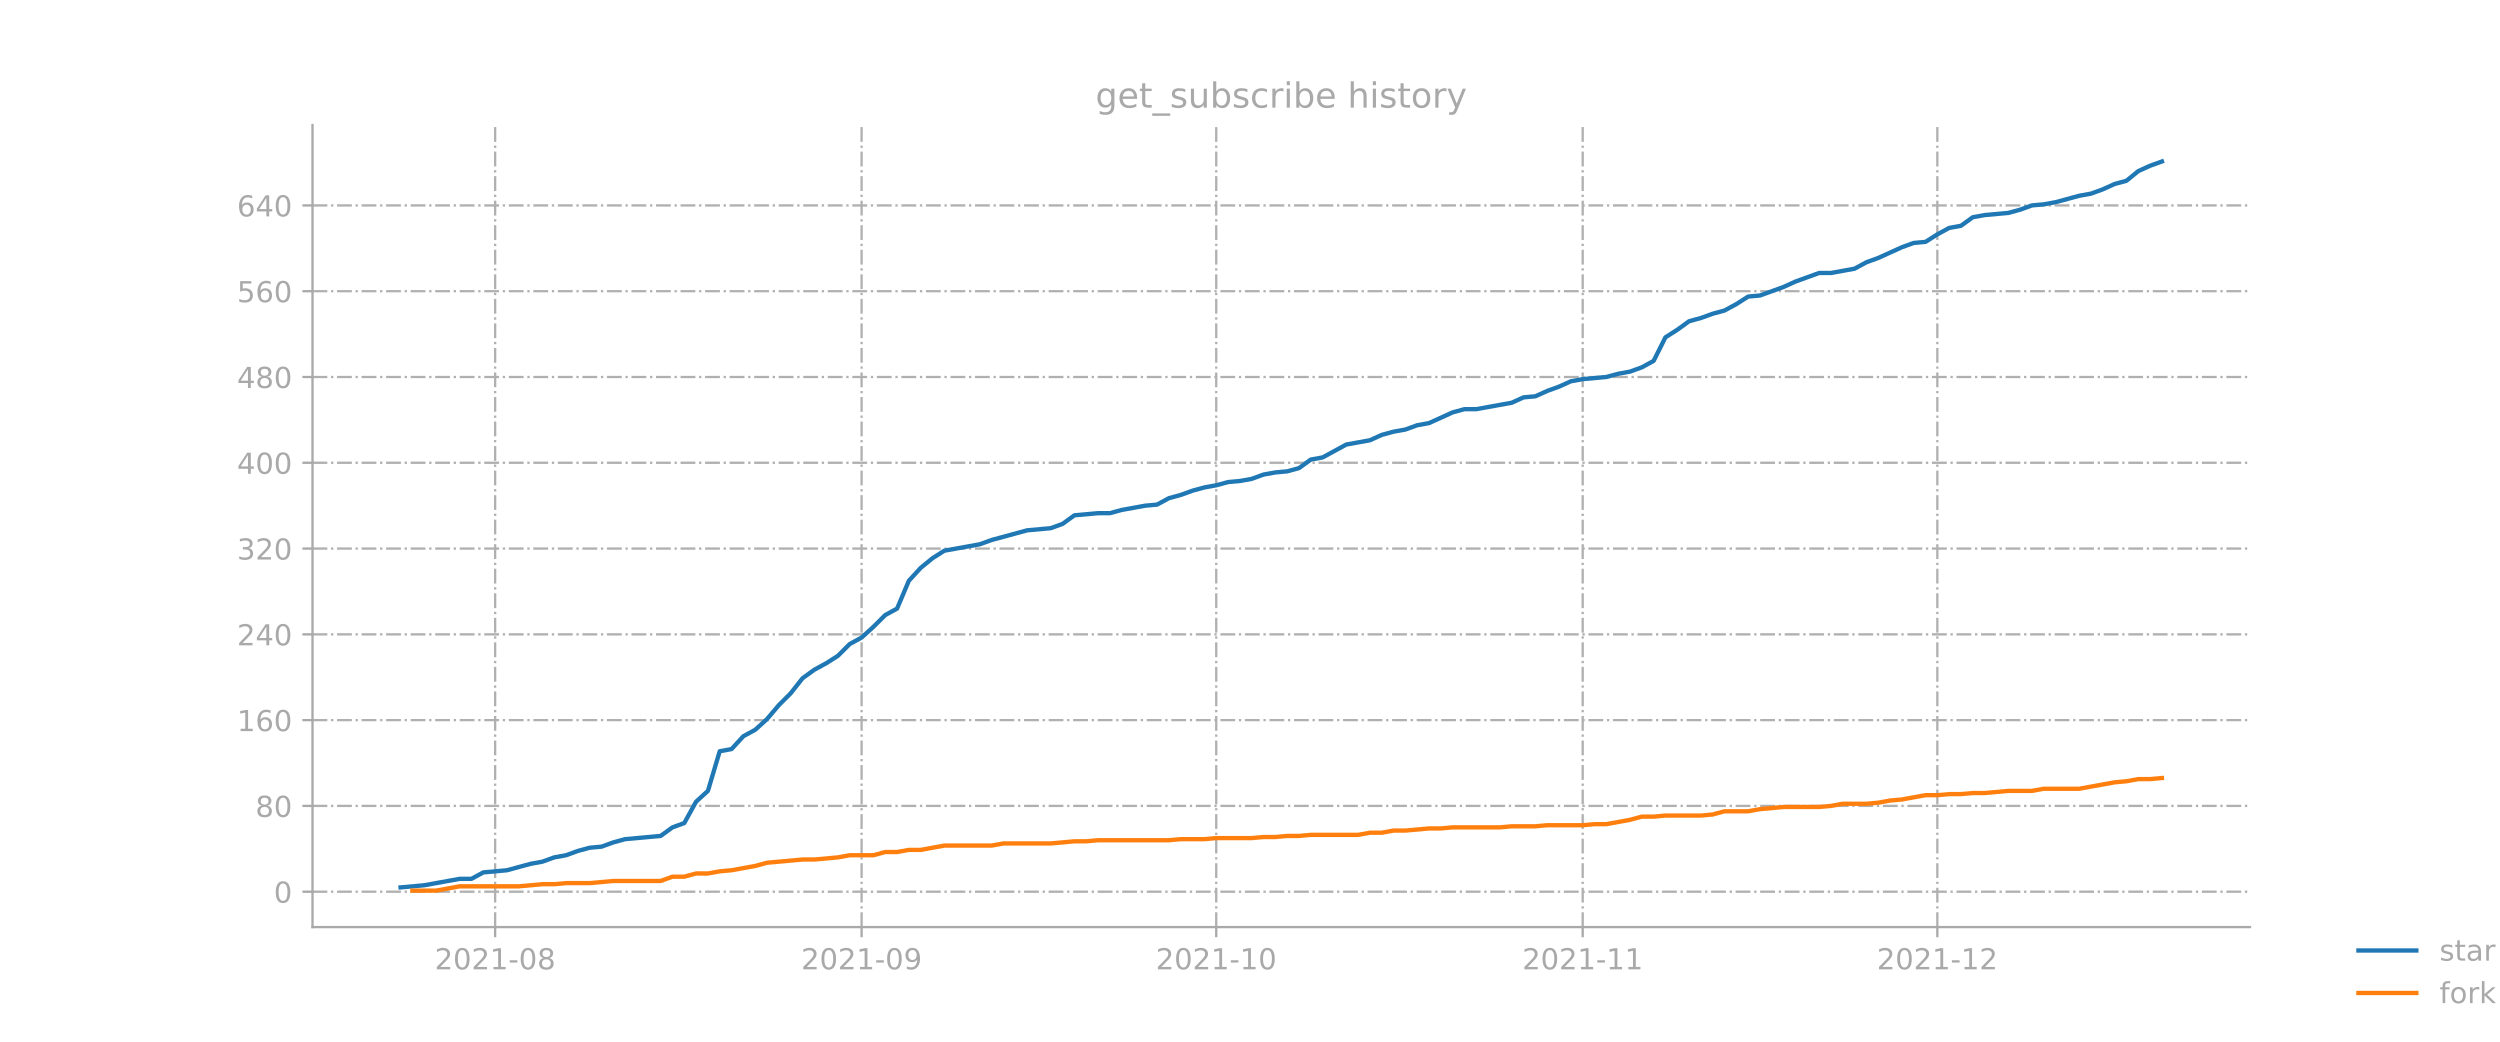
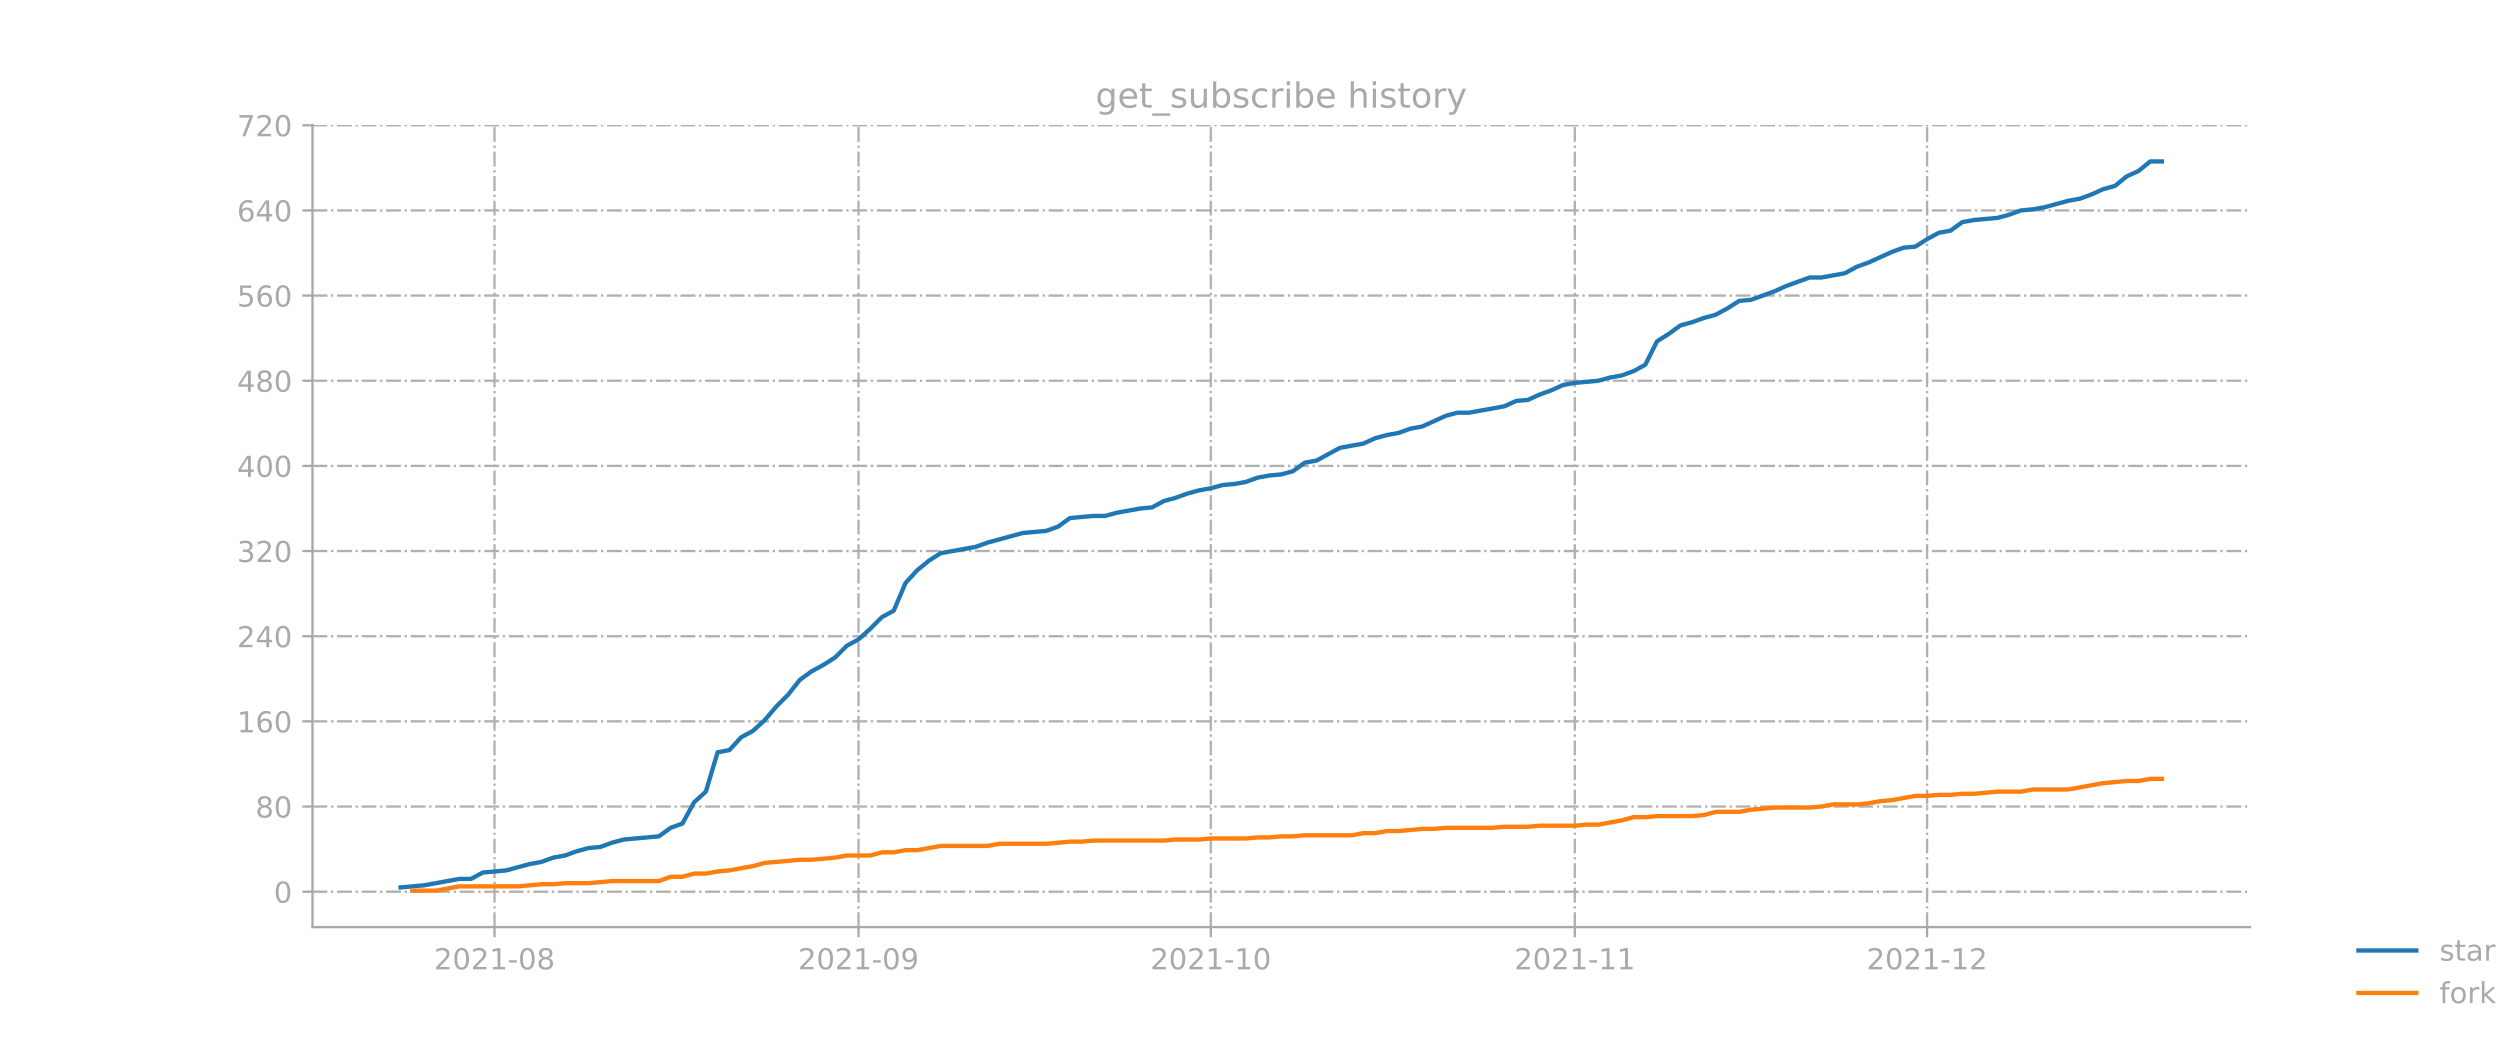
<svg xmlns="http://www.w3.org/2000/svg" xmlns:xlink="http://www.w3.org/1999/xlink" width="864pt" height="360pt" viewBox="0 0 864 360" version="1.1">
  <defs>
    <style type="text/css">*{stroke-linejoin: round; stroke-linecap: butt}</style>
  </defs>
  <g id="figure_1">
    <g id="patch_1">
      <path d="M 0 360  L 864 360  L 864 0  L 0 0  L 0 360  z " style="fill: none; opacity: 0" />
    </g>
    <g id="axes_1">
      <g id="patch_2">
        <path d="M 108 320.4  L 777.6 320.4  L 777.6 43.2  L 108 43.2  L 108 320.4  z " style="fill: none; opacity: 0" />
      </g>
      <g id="matplotlib.axis_1">
        <g id="xtick_1">
          <g id="line2d_1">
-             <path d="M 171.12 320.4  L 171.12 43.2  " clip-path="url(#p8e9747e524)" style="fill: none; stroke-dasharray: 5.12,1.28,0.8,1.28; stroke-dashoffset: 0; stroke: #b0b0b0; stroke-width: 0.8" />
+             <path d="M 170.902 320.4  L 170.902 43.2  " clip-path="url(#pcf8a491075)" style="fill: none; stroke-dasharray: 5.12,1.28,0.8,1.28; stroke-dashoffset: 0; stroke: #b0b0b0; stroke-width: 0.8" />
          </g>
          <g id="line2d_2">
            <defs>
-               <path id="m83cb7a4662" d="M 0 0  L 0 3.5  " style="stroke: #a9a9a9; stroke-width: 0.8" />
+               <path id="m2a01f81e28" d="M 0 0  L 0 3.5  " style="stroke: #a9a9a9; stroke-width: 0.8" />
            </defs>
            <g>
-               <use xlink:href="#m83cb7a4662" x="171.12" y="320.4" style="fill: #a9a9a9; stroke: #a9a9a9; stroke-width: 0.8" />
+               <use xlink:href="#m2a01f81e28" x="170.902" y="320.4" style="fill: #a9a9a9; stroke: #a9a9a9; stroke-width: 0.8" />
            </g>
          </g>
          <g id="text_1">
-             <g style="fill: #a9a9a9" transform="translate(150.2283 334.9984)scale(0.1 -0.1)">
+             <g style="fill: #a9a9a9" transform="translate(150.0104 334.9984)scale(0.1 -0.1)">
              <defs>
                <path id="DejaVuSans-32" d="M 1228 531  L 3431 531  L 3431 0  L 469 0  L 469 531  Q 828 903 1448 1529  Q 2069 2156 2228 2338  Q 2531 2678 2651 2914  Q 2772 3150 2772 3378  Q 2772 3750 2511 3984  Q 2250 4219 1831 4219  Q 1534 4219 1204 4116  Q 875 4013 500 3803  L 500 4441  Q 881 4594 1212 4672  Q 1544 4750 1819 4750  Q 2544 4750 2975 4387  Q 3406 4025 3406 3419  Q 3406 3131 3298 2873  Q 3191 2616 2906 2266  Q 2828 2175 2409 1742  Q 1991 1309 1228 531  z " transform="scale(0.015625)" />
                <path id="DejaVuSans-30" d="M 2034 4250  Q 1547 4250 1301 3770  Q 1056 3291 1056 2328  Q 1056 1369 1301 889  Q 1547 409 2034 409  Q 2525 409 2770 889  Q 3016 1369 3016 2328  Q 3016 3291 2770 3770  Q 2525 4250 2034 4250  z M 2034 4750  Q 2819 4750 3233 4129  Q 3647 3509 3647 2328  Q 3647 1150 3233 529  Q 2819 -91 2034 -91  Q 1250 -91 836 529  Q 422 1150 422 2328  Q 422 3509 836 4129  Q 1250 4750 2034 4750  z " transform="scale(0.015625)" />
                <path id="DejaVuSans-31" d="M 794 531  L 1825 531  L 1825 4091  L 703 3866  L 703 4441  L 1819 4666  L 2450 4666  L 2450 531  L 3481 531  L 3481 0  L 794 0  L 794 531  z " transform="scale(0.015625)" />
                <path id="DejaVuSans-2d" d="M 313 2009  L 1997 2009  L 1997 1497  L 313 1497  L 313 2009  z " transform="scale(0.015625)" />
                <path id="DejaVuSans-38" d="M 2034 2216  Q 1584 2216 1326 1975  Q 1069 1734 1069 1313  Q 1069 891 1326 650  Q 1584 409 2034 409  Q 2484 409 2743 651  Q 3003 894 3003 1313  Q 3003 1734 2745 1975  Q 2488 2216 2034 2216  z M 1403 2484  Q 997 2584 770 2862  Q 544 3141 544 3541  Q 544 4100 942 4425  Q 1341 4750 2034 4750  Q 2731 4750 3128 4425  Q 3525 4100 3525 3541  Q 3525 3141 3298 2862  Q 3072 2584 2669 2484  Q 3125 2378 3379 2068  Q 3634 1759 3634 1313  Q 3634 634 3220 271  Q 2806 -91 2034 -91  Q 1263 -91 848 271  Q 434 634 434 1313  Q 434 1759 690 2068  Q 947 2378 1403 2484  z M 1172 3481  Q 1172 3119 1398 2916  Q 1625 2713 2034 2713  Q 2441 2713 2670 2916  Q 2900 3119 2900 3481  Q 2900 3844 2670 4047  Q 2441 4250 2034 4250  Q 1625 4250 1398 4047  Q 1172 3844 1172 3481  z " transform="scale(0.015625)" />
              </defs>
              <use xlink:href="#DejaVuSans-32" />
              <use xlink:href="#DejaVuSans-30" x="63.623" />
              <use xlink:href="#DejaVuSans-32" x="127.246" />
              <use xlink:href="#DejaVuSans-31" x="190.869" />
              <use xlink:href="#DejaVuSans-2d" x="254.492" />
              <use xlink:href="#DejaVuSans-30" x="290.576" />
              <use xlink:href="#DejaVuSans-38" x="354.199" />
            </g>
          </g>
        </g>
        <g id="xtick_2">
          <g id="line2d_3">
-             <path d="M 297.768 320.4  L 297.768 43.2  " clip-path="url(#p8e9747e524)" style="fill: none; stroke-dasharray: 5.12,1.28,0.8,1.28; stroke-dashoffset: 0; stroke: #b0b0b0; stroke-width: 0.8" />
+             <path d="M 296.705 320.4  L 296.705 43.2  " clip-path="url(#pcf8a491075)" style="fill: none; stroke-dasharray: 5.12,1.28,0.8,1.28; stroke-dashoffset: 0; stroke: #b0b0b0; stroke-width: 0.8" />
          </g>
          <g id="line2d_4">
            <g>
-               <use xlink:href="#m83cb7a4662" x="297.768" y="320.4" style="fill: #a9a9a9; stroke: #a9a9a9; stroke-width: 0.8" />
+               <use xlink:href="#m2a01f81e28" x="296.705" y="320.4" style="fill: #a9a9a9; stroke: #a9a9a9; stroke-width: 0.8" />
            </g>
          </g>
          <g id="text_2">
-             <g style="fill: #a9a9a9" transform="translate(276.8763 334.9984)scale(0.1 -0.1)">
+             <g style="fill: #a9a9a9" transform="translate(275.814 334.9984)scale(0.1 -0.1)">
              <defs>
                <path id="DejaVuSans-39" d="M 703 97  L 703 672  Q 941 559 1184 500  Q 1428 441 1663 441  Q 2288 441 2617 861  Q 2947 1281 2994 2138  Q 2813 1869 2534 1725  Q 2256 1581 1919 1581  Q 1219 1581 811 2004  Q 403 2428 403 3163  Q 403 3881 828 4315  Q 1253 4750 1959 4750  Q 2769 4750 3195 4129  Q 3622 3509 3622 2328  Q 3622 1225 3098 567  Q 2575 -91 1691 -91  Q 1453 -91 1209 -44  Q 966 3 703 97  z M 1959 2075  Q 2384 2075 2632 2365  Q 2881 2656 2881 3163  Q 2881 3666 2632 3958  Q 2384 4250 1959 4250  Q 1534 4250 1286 3958  Q 1038 3666 1038 3163  Q 1038 2656 1286 2365  Q 1534 2075 1959 2075  z " transform="scale(0.015625)" />
              </defs>
              <use xlink:href="#DejaVuSans-32" />
              <use xlink:href="#DejaVuSans-30" x="63.623" />
              <use xlink:href="#DejaVuSans-32" x="127.246" />
              <use xlink:href="#DejaVuSans-31" x="190.869" />
              <use xlink:href="#DejaVuSans-2d" x="254.492" />
              <use xlink:href="#DejaVuSans-30" x="290.576" />
              <use xlink:href="#DejaVuSans-39" x="354.199" />
            </g>
          </g>
        </g>
        <g id="xtick_3">
          <g id="line2d_5">
-             <path d="M 420.33 320.4  L 420.33 43.2  " clip-path="url(#p8e9747e524)" style="fill: none; stroke-dasharray: 5.12,1.28,0.8,1.28; stroke-dashoffset: 0; stroke: #b0b0b0; stroke-width: 0.8" />
+             <path d="M 418.451 320.4  L 418.451 43.2  " clip-path="url(#pcf8a491075)" style="fill: none; stroke-dasharray: 5.12,1.28,0.8,1.28; stroke-dashoffset: 0; stroke: #b0b0b0; stroke-width: 0.8" />
          </g>
          <g id="line2d_6">
            <g>
-               <use xlink:href="#m83cb7a4662" x="420.33" y="320.4" style="fill: #a9a9a9; stroke: #a9a9a9; stroke-width: 0.8" />
+               <use xlink:href="#m2a01f81e28" x="418.451" y="320.4" style="fill: #a9a9a9; stroke: #a9a9a9; stroke-width: 0.8" />
            </g>
          </g>
          <g id="text_3">
-             <g style="fill: #a9a9a9" transform="translate(399.4388 334.9984)scale(0.1 -0.1)">
+             <g style="fill: #a9a9a9" transform="translate(397.5595 334.9984)scale(0.1 -0.1)">
              <use xlink:href="#DejaVuSans-32" />
              <use xlink:href="#DejaVuSans-30" x="63.623" />
              <use xlink:href="#DejaVuSans-32" x="127.246" />
              <use xlink:href="#DejaVuSans-31" x="190.869" />
              <use xlink:href="#DejaVuSans-2d" x="254.492" />
              <use xlink:href="#DejaVuSans-31" x="290.576" />
              <use xlink:href="#DejaVuSans-30" x="354.199" />
            </g>
          </g>
        </g>
        <g id="xtick_4">
          <g id="line2d_7">
-             <path d="M 546.978 320.4  L 546.978 43.2  " clip-path="url(#p8e9747e524)" style="fill: none; stroke-dasharray: 5.12,1.28,0.8,1.28; stroke-dashoffset: 0; stroke: #b0b0b0; stroke-width: 0.8" />
+             <path d="M 544.255 320.4  L 544.255 43.2  " clip-path="url(#pcf8a491075)" style="fill: none; stroke-dasharray: 5.12,1.28,0.8,1.28; stroke-dashoffset: 0; stroke: #b0b0b0; stroke-width: 0.8" />
          </g>
          <g id="line2d_8">
            <g>
-               <use xlink:href="#m83cb7a4662" x="546.978" y="320.4" style="fill: #a9a9a9; stroke: #a9a9a9; stroke-width: 0.8" />
+               <use xlink:href="#m2a01f81e28" x="544.255" y="320.4" style="fill: #a9a9a9; stroke: #a9a9a9; stroke-width: 0.8" />
            </g>
          </g>
          <g id="text_4">
-             <g style="fill: #a9a9a9" transform="translate(526.0868 334.9984)scale(0.1 -0.1)">
+             <g style="fill: #a9a9a9" transform="translate(523.3631 334.9984)scale(0.1 -0.1)">
              <use xlink:href="#DejaVuSans-32" />
              <use xlink:href="#DejaVuSans-30" x="63.623" />
              <use xlink:href="#DejaVuSans-32" x="127.246" />
              <use xlink:href="#DejaVuSans-31" x="190.869" />
              <use xlink:href="#DejaVuSans-2d" x="254.492" />
              <use xlink:href="#DejaVuSans-31" x="290.576" />
              <use xlink:href="#DejaVuSans-31" x="354.199" />
            </g>
          </g>
        </g>
        <g id="xtick_5">
          <g id="line2d_9">
-             <path d="M 669.541 320.4  L 669.541 43.2  " clip-path="url(#p8e9747e524)" style="fill: none; stroke-dasharray: 5.12,1.28,0.8,1.28; stroke-dashoffset: 0; stroke: #b0b0b0; stroke-width: 0.8" />
+             <path d="M 666 320.4  L 666 43.2  " clip-path="url(#pcf8a491075)" style="fill: none; stroke-dasharray: 5.12,1.28,0.8,1.28; stroke-dashoffset: 0; stroke: #b0b0b0; stroke-width: 0.8" />
          </g>
          <g id="line2d_10">
            <g>
-               <use xlink:href="#m83cb7a4662" x="669.541" y="320.4" style="fill: #a9a9a9; stroke: #a9a9a9; stroke-width: 0.8" />
+               <use xlink:href="#m2a01f81e28" x="666" y="320.4" style="fill: #a9a9a9; stroke: #a9a9a9; stroke-width: 0.8" />
            </g>
          </g>
          <g id="text_5">
-             <g style="fill: #a9a9a9" transform="translate(648.6493 334.9984)scale(0.1 -0.1)">
+             <g style="fill: #a9a9a9" transform="translate(645.1086 334.9984)scale(0.1 -0.1)">
              <use xlink:href="#DejaVuSans-32" />
              <use xlink:href="#DejaVuSans-30" x="63.623" />
              <use xlink:href="#DejaVuSans-32" x="127.246" />
              <use xlink:href="#DejaVuSans-31" x="190.869" />
              <use xlink:href="#DejaVuSans-2d" x="254.492" />
              <use xlink:href="#DejaVuSans-31" x="290.576" />
              <use xlink:href="#DejaVuSans-32" x="354.199" />
            </g>
          </g>
        </g>
      </g>
      <g id="matplotlib.axis_2">
        <g id="ytick_1">
          <g id="line2d_11">
-             <path d="M 108 308.171  L 777.6 308.171  " clip-path="url(#p8e9747e524)" style="fill: none; stroke-dasharray: 5.12,1.28,0.8,1.28; stroke-dashoffset: 0; stroke: #b0b0b0; stroke-width: 0.8" />
+             <path d="M 108 308.168  L 777.6 308.168  " clip-path="url(#pcf8a491075)" style="fill: none; stroke-dasharray: 5.12,1.28,0.8,1.28; stroke-dashoffset: 0; stroke: #b0b0b0; stroke-width: 0.8" />
          </g>
          <g id="line2d_12">
            <defs>
-               <path id="ma46bc69552" d="M 0 0  L -3.5 0  " style="stroke: #a9a9a9; stroke-width: 0.8" />
+               <path id="m33d801a191" d="M 0 0  L -3.5 0  " style="stroke: #a9a9a9; stroke-width: 0.8" />
            </defs>
            <g>
-               <use xlink:href="#ma46bc69552" x="108" y="308.171" style="fill: #a9a9a9; stroke: #a9a9a9; stroke-width: 0.8" />
+               <use xlink:href="#m33d801a191" x="108" y="308.168" style="fill: #a9a9a9; stroke: #a9a9a9; stroke-width: 0.8" />
            </g>
          </g>
          <g id="text_6">
-             <g style="fill: #a9a9a9" transform="translate(94.6375 311.9698)scale(0.1 -0.1)">
+             <g style="fill: #a9a9a9" transform="translate(94.6375 311.9671)scale(0.1 -0.1)">
              <use xlink:href="#DejaVuSans-30" />
            </g>
          </g>
        </g>
        <g id="ytick_2">
          <g id="line2d_13">
-             <path d="M 108 278.524  L 777.6 278.524  " clip-path="url(#p8e9747e524)" style="fill: none; stroke-dasharray: 5.12,1.28,0.8,1.28; stroke-dashoffset: 0; stroke: #b0b0b0; stroke-width: 0.8" />
+             <path d="M 108 278.737  L 777.6 278.737  " clip-path="url(#pcf8a491075)" style="fill: none; stroke-dasharray: 5.12,1.28,0.8,1.28; stroke-dashoffset: 0; stroke: #b0b0b0; stroke-width: 0.8" />
          </g>
          <g id="line2d_14">
            <g>
-               <use xlink:href="#ma46bc69552" x="108" y="278.524" style="fill: #a9a9a9; stroke: #a9a9a9; stroke-width: 0.8" />
+               <use xlink:href="#m33d801a191" x="108" y="278.737" style="fill: #a9a9a9; stroke: #a9a9a9; stroke-width: 0.8" />
            </g>
          </g>
          <g id="text_7">
-             <g style="fill: #a9a9a9" transform="translate(88.275 282.3227)scale(0.1 -0.1)">
+             <g style="fill: #a9a9a9" transform="translate(88.275 282.5364)scale(0.1 -0.1)">
              <use xlink:href="#DejaVuSans-38" />
              <use xlink:href="#DejaVuSans-30" x="63.623" />
            </g>
          </g>
        </g>
        <g id="ytick_3">
          <g id="line2d_15">
-             <path d="M 108 248.876  L 777.6 248.876  " clip-path="url(#p8e9747e524)" style="fill: none; stroke-dasharray: 5.12,1.28,0.8,1.28; stroke-dashoffset: 0; stroke: #b0b0b0; stroke-width: 0.8" />
+             <path d="M 108 249.307  L 777.6 249.307  " clip-path="url(#pcf8a491075)" style="fill: none; stroke-dasharray: 5.12,1.28,0.8,1.28; stroke-dashoffset: 0; stroke: #b0b0b0; stroke-width: 0.8" />
          </g>
          <g id="line2d_16">
            <g>
-               <use xlink:href="#ma46bc69552" x="108" y="248.876" style="fill: #a9a9a9; stroke: #a9a9a9; stroke-width: 0.8" />
+               <use xlink:href="#m33d801a191" x="108" y="249.307" style="fill: #a9a9a9; stroke: #a9a9a9; stroke-width: 0.8" />
            </g>
          </g>
          <g id="text_8">
-             <g style="fill: #a9a9a9" transform="translate(81.9125 252.6757)scale(0.1 -0.1)">
+             <g style="fill: #a9a9a9" transform="translate(81.9125 253.1058)scale(0.1 -0.1)">
              <defs>
                <path id="DejaVuSans-36" d="M 2113 2584  Q 1688 2584 1439 2293  Q 1191 2003 1191 1497  Q 1191 994 1439 701  Q 1688 409 2113 409  Q 2538 409 2786 701  Q 3034 994 3034 1497  Q 3034 2003 2786 2293  Q 2538 2584 2113 2584  z M 3366 4563  L 3366 3988  Q 3128 4100 2886 4159  Q 2644 4219 2406 4219  Q 1781 4219 1451 3797  Q 1122 3375 1075 2522  Q 1259 2794 1537 2939  Q 1816 3084 2150 3084  Q 2853 3084 3261 2657  Q 3669 2231 3669 1497  Q 3669 778 3244 343  Q 2819 -91 2113 -91  Q 1303 -91 875 529  Q 447 1150 447 2328  Q 447 3434 972 4092  Q 1497 4750 2381 4750  Q 2619 4750 2861 4703  Q 3103 4656 3366 4563  z " transform="scale(0.015625)" />
              </defs>
              <use xlink:href="#DejaVuSans-31" />
              <use xlink:href="#DejaVuSans-36" x="63.623" />
              <use xlink:href="#DejaVuSans-30" x="127.246" />
            </g>
          </g>
        </g>
        <g id="ytick_4">
          <g id="line2d_17">
-             <path d="M 108 219.229  L 777.6 219.229  " clip-path="url(#p8e9747e524)" style="fill: none; stroke-dasharray: 5.12,1.28,0.8,1.28; stroke-dashoffset: 0; stroke: #b0b0b0; stroke-width: 0.8" />
+             <path d="M 108 219.876  L 777.6 219.876  " clip-path="url(#pcf8a491075)" style="fill: none; stroke-dasharray: 5.12,1.28,0.8,1.28; stroke-dashoffset: 0; stroke: #b0b0b0; stroke-width: 0.8" />
          </g>
          <g id="line2d_18">
            <g>
-               <use xlink:href="#ma46bc69552" x="108" y="219.229" style="fill: #a9a9a9; stroke: #a9a9a9; stroke-width: 0.8" />
+               <use xlink:href="#m33d801a191" x="108" y="219.876" style="fill: #a9a9a9; stroke: #a9a9a9; stroke-width: 0.8" />
            </g>
          </g>
          <g id="text_9">
-             <g style="fill: #a9a9a9" transform="translate(81.9125 223.0286)scale(0.1 -0.1)">
+             <g style="fill: #a9a9a9" transform="translate(81.9125 223.6751)scale(0.1 -0.1)">
              <defs>
                <path id="DejaVuSans-34" d="M 2419 4116  L 825 1625  L 2419 1625  L 2419 4116  z M 2253 4666  L 3047 4666  L 3047 1625  L 3713 1625  L 3713 1100  L 3047 1100  L 3047 0  L 2419 0  L 2419 1100  L 313 1100  L 313 1709  L 2253 4666  z " transform="scale(0.015625)" />
              </defs>
              <use xlink:href="#DejaVuSans-32" />
              <use xlink:href="#DejaVuSans-34" x="63.623" />
              <use xlink:href="#DejaVuSans-30" x="127.246" />
            </g>
          </g>
        </g>
        <g id="ytick_5">
          <g id="line2d_19">
-             <path d="M 108 189.582  L 777.6 189.582  " clip-path="url(#p8e9747e524)" style="fill: none; stroke-dasharray: 5.12,1.28,0.8,1.28; stroke-dashoffset: 0; stroke: #b0b0b0; stroke-width: 0.8" />
+             <path d="M 108 190.445  L 777.6 190.445  " clip-path="url(#pcf8a491075)" style="fill: none; stroke-dasharray: 5.12,1.28,0.8,1.28; stroke-dashoffset: 0; stroke: #b0b0b0; stroke-width: 0.8" />
          </g>
          <g id="line2d_20">
            <g>
-               <use xlink:href="#ma46bc69552" x="108" y="189.582" style="fill: #a9a9a9; stroke: #a9a9a9; stroke-width: 0.8" />
+               <use xlink:href="#m33d801a191" x="108" y="190.445" style="fill: #a9a9a9; stroke: #a9a9a9; stroke-width: 0.8" />
            </g>
          </g>
          <g id="text_10">
-             <g style="fill: #a9a9a9" transform="translate(81.9125 193.3816)scale(0.1 -0.1)">
+             <g style="fill: #a9a9a9" transform="translate(81.9125 194.2445)scale(0.1 -0.1)">
              <defs>
                <path id="DejaVuSans-33" d="M 2597 2516  Q 3050 2419 3304 2112  Q 3559 1806 3559 1356  Q 3559 666 3084 287  Q 2609 -91 1734 -91  Q 1441 -91 1130 -33  Q 819 25 488 141  L 488 750  Q 750 597 1062 519  Q 1375 441 1716 441  Q 2309 441 2620 675  Q 2931 909 2931 1356  Q 2931 1769 2642 2001  Q 2353 2234 1838 2234  L 1294 2234  L 1294 2753  L 1863 2753  Q 2328 2753 2575 2939  Q 2822 3125 2822 3475  Q 2822 3834 2567 4026  Q 2313 4219 1838 4219  Q 1578 4219 1281 4162  Q 984 4106 628 3988  L 628 4550  Q 988 4650 1302 4700  Q 1616 4750 1894 4750  Q 2613 4750 3031 4423  Q 3450 4097 3450 3541  Q 3450 3153 3228 2886  Q 3006 2619 2597 2516  z " transform="scale(0.015625)" />
              </defs>
              <use xlink:href="#DejaVuSans-33" />
              <use xlink:href="#DejaVuSans-32" x="63.623" />
              <use xlink:href="#DejaVuSans-30" x="127.246" />
            </g>
          </g>
        </g>
        <g id="ytick_6">
          <g id="line2d_21">
-             <path d="M 108 159.935  L 777.6 159.935  " clip-path="url(#p8e9747e524)" style="fill: none; stroke-dasharray: 5.12,1.28,0.8,1.28; stroke-dashoffset: 0; stroke: #b0b0b0; stroke-width: 0.8" />
+             <path d="M 108 161.015  L 777.6 161.015  " clip-path="url(#pcf8a491075)" style="fill: none; stroke-dasharray: 5.12,1.28,0.8,1.28; stroke-dashoffset: 0; stroke: #b0b0b0; stroke-width: 0.8" />
          </g>
          <g id="line2d_22">
            <g>
-               <use xlink:href="#ma46bc69552" x="108" y="159.935" style="fill: #a9a9a9; stroke: #a9a9a9; stroke-width: 0.8" />
+               <use xlink:href="#m33d801a191" x="108" y="161.015" style="fill: #a9a9a9; stroke: #a9a9a9; stroke-width: 0.8" />
            </g>
          </g>
          <g id="text_11">
-             <g style="fill: #a9a9a9" transform="translate(81.9125 163.7345)scale(0.1 -0.1)">
+             <g style="fill: #a9a9a9" transform="translate(81.9125 164.8138)scale(0.1 -0.1)">
              <use xlink:href="#DejaVuSans-34" />
              <use xlink:href="#DejaVuSans-30" x="63.623" />
              <use xlink:href="#DejaVuSans-30" x="127.246" />
            </g>
          </g>
        </g>
        <g id="ytick_7">
          <g id="line2d_23">
-             <path d="M 108 130.288  L 777.6 130.288  " clip-path="url(#p8e9747e524)" style="fill: none; stroke-dasharray: 5.12,1.28,0.8,1.28; stroke-dashoffset: 0; stroke: #b0b0b0; stroke-width: 0.8" />
+             <path d="M 108 131.584  L 777.6 131.584  " clip-path="url(#pcf8a491075)" style="fill: none; stroke-dasharray: 5.12,1.28,0.8,1.28; stroke-dashoffset: 0; stroke: #b0b0b0; stroke-width: 0.8" />
          </g>
          <g id="line2d_24">
            <g>
-               <use xlink:href="#ma46bc69552" x="108" y="130.288" style="fill: #a9a9a9; stroke: #a9a9a9; stroke-width: 0.8" />
+               <use xlink:href="#m33d801a191" x="108" y="131.584" style="fill: #a9a9a9; stroke: #a9a9a9; stroke-width: 0.8" />
            </g>
          </g>
          <g id="text_12">
-             <g style="fill: #a9a9a9" transform="translate(81.9125 134.0875)scale(0.1 -0.1)">
+             <g style="fill: #a9a9a9" transform="translate(81.9125 135.3832)scale(0.1 -0.1)">
              <use xlink:href="#DejaVuSans-34" />
              <use xlink:href="#DejaVuSans-38" x="63.623" />
              <use xlink:href="#DejaVuSans-30" x="127.246" />
            </g>
          </g>
        </g>
        <g id="ytick_8">
          <g id="line2d_25">
-             <path d="M 108 100.641  L 777.6 100.641  " clip-path="url(#p8e9747e524)" style="fill: none; stroke-dasharray: 5.12,1.28,0.8,1.28; stroke-dashoffset: 0; stroke: #b0b0b0; stroke-width: 0.8" />
+             <path d="M 108 102.153  L 777.6 102.153  " clip-path="url(#pcf8a491075)" style="fill: none; stroke-dasharray: 5.12,1.28,0.8,1.28; stroke-dashoffset: 0; stroke: #b0b0b0; stroke-width: 0.8" />
          </g>
          <g id="line2d_26">
            <g>
-               <use xlink:href="#ma46bc69552" x="108" y="100.641" style="fill: #a9a9a9; stroke: #a9a9a9; stroke-width: 0.8" />
+               <use xlink:href="#m33d801a191" x="108" y="102.153" style="fill: #a9a9a9; stroke: #a9a9a9; stroke-width: 0.8" />
            </g>
          </g>
          <g id="text_13">
-             <g style="fill: #a9a9a9" transform="translate(81.9125 104.4404)scale(0.1 -0.1)">
+             <g style="fill: #a9a9a9" transform="translate(81.9125 105.9525)scale(0.1 -0.1)">
              <defs>
                <path id="DejaVuSans-35" d="M 691 4666  L 3169 4666  L 3169 4134  L 1269 4134  L 1269 2991  Q 1406 3038 1543 3061  Q 1681 3084 1819 3084  Q 2600 3084 3056 2656  Q 3513 2228 3513 1497  Q 3513 744 3044 326  Q 2575 -91 1722 -91  Q 1428 -91 1123 -41  Q 819 9 494 109  L 494 744  Q 775 591 1075 516  Q 1375 441 1709 441  Q 2250 441 2565 725  Q 2881 1009 2881 1497  Q 2881 1984 2565 2268  Q 2250 2553 1709 2553  Q 1456 2553 1204 2497  Q 953 2441 691 2322  L 691 4666  z " transform="scale(0.015625)" />
              </defs>
              <use xlink:href="#DejaVuSans-35" />
              <use xlink:href="#DejaVuSans-36" x="63.623" />
              <use xlink:href="#DejaVuSans-30" x="127.246" />
            </g>
          </g>
        </g>
        <g id="ytick_9">
          <g id="line2d_27">
-             <path d="M 108 70.994  L 777.6 70.994  " clip-path="url(#p8e9747e524)" style="fill: none; stroke-dasharray: 5.12,1.28,0.8,1.28; stroke-dashoffset: 0; stroke: #b0b0b0; stroke-width: 0.8" />
+             <path d="M 108 72.723  L 777.6 72.723  " clip-path="url(#pcf8a491075)" style="fill: none; stroke-dasharray: 5.12,1.28,0.8,1.28; stroke-dashoffset: 0; stroke: #b0b0b0; stroke-width: 0.8" />
          </g>
          <g id="line2d_28">
            <g>
-               <use xlink:href="#ma46bc69552" x="108" y="70.994" style="fill: #a9a9a9; stroke: #a9a9a9; stroke-width: 0.8" />
+               <use xlink:href="#m33d801a191" x="108" y="72.723" style="fill: #a9a9a9; stroke: #a9a9a9; stroke-width: 0.8" />
            </g>
          </g>
          <g id="text_14">
-             <g style="fill: #a9a9a9" transform="translate(81.9125 74.79334)scale(0.1 -0.1)">
+             <g style="fill: #a9a9a9" transform="translate(81.9125 76.52185)scale(0.1 -0.1)">
              <use xlink:href="#DejaVuSans-36" />
              <use xlink:href="#DejaVuSans-34" x="63.623" />
              <use xlink:href="#DejaVuSans-30" x="127.246" />
            </g>
          </g>
        </g>
-       </g>
-       <g id="line2d_29">
-         <path d="M 138.436 306.688  L 146.607 305.947  L 158.863 303.724  L 162.949 303.724  L 167.034 301.5  L 175.205 300.759  L 183.376 298.535  L 187.461 297.794  L 191.547 296.312  L 195.632 295.571  L 199.718 294.088  L 203.803 292.976  L 207.888 292.606  L 211.974 291.124  L 216.059 290.012  L 228.316 288.9  L 232.401 285.935  L 236.486 284.453  L 240.572 277.041  L 244.657 273.335  L 248.743 259.624  L 252.828 258.882  L 256.913 254.435  L 260.999 252.212  L 265.084 248.506  L 269.17 243.688  L 273.255 239.612  L 277.341 234.424  L 281.426 231.459  L 285.511 229.235  L 289.597 226.641  L 293.682 222.565  L 297.768 220.341  L 301.853 216.635  L 305.938 212.559  L 310.024 210.335  L 314.109 200.7  L 318.195 196.253  L 322.28 192.918  L 326.366 190.324  L 338.622 188.1  L 342.707 186.618  L 354.964 183.282  L 363.134 182.541  L 367.22 181.059  L 371.305 178.094  L 379.476 177.353  L 383.561 177.353  L 387.647 176.241  L 395.818 174.759  L 399.903 174.388  L 403.989 172.165  L 408.074 171.053  L 412.159 169.571  L 416.245 168.459  L 420.33 167.718  L 424.416 166.606  L 428.501 166.235  L 432.586 165.494  L 436.672 164.012  L 440.757 163.271  L 444.843 162.9  L 448.928 161.788  L 453.014 158.824  L 457.099 158.082  L 465.27 153.635  L 473.441 152.153  L 477.526 150.3  L 481.611 149.188  L 485.697 148.447  L 489.782 146.965  L 493.868 146.224  L 502.039 142.518  L 506.124 141.406  L 510.209 141.406  L 522.466 139.182  L 526.551 137.329  L 530.636 136.959  L 534.722 135.106  L 538.807 133.624  L 542.893 131.771  L 546.978 131.029  L 555.149 130.288  L 559.234 129.176  L 563.32 128.435  L 567.405 126.953  L 571.491 124.729  L 575.576 116.576  L 579.662 113.982  L 583.747 111.018  L 587.832 109.906  L 591.918 108.424  L 596.003 107.312  L 600.089 105.088  L 604.174 102.494  L 608.259 102.124  L 616.43 99.159  L 620.516 97.306  L 628.687 94.341  L 632.772 94.341  L 640.943 92.859  L 645.028 90.635  L 649.114 89.153  L 657.284 85.447  L 661.37 83.965  L 665.455 83.594  L 669.541 81  L 673.626 78.776  L 677.712 78.035  L 681.797 75.071  L 685.882 74.329  L 694.053 73.588  L 698.139 72.476  L 702.224 70.994  L 706.309 70.624  L 710.395 69.882  L 718.566 67.659  L 722.651 66.918  L 726.737 65.435  L 730.822 63.582  L 734.907 62.471  L 738.993 59.135  L 743.078 57.282  L 747.164 55.8  L 747.164 55.8  " clip-path="url(#p8e9747e524)" style="fill: none; stroke: #1f77b4; stroke-width: 1.5; stroke-linecap: square" />
-       </g>
-       <g id="line2d_30">
-         <path d="M 142.522 307.8  L 150.693 307.8  L 158.863 306.318  L 179.291 306.318  L 187.461 305.576  L 191.547 305.576  L 195.632 305.206  L 203.803 305.206  L 211.974 304.465  L 228.316 304.465  L 232.401 302.982  L 236.486 302.982  L 240.572 301.871  L 244.657 301.871  L 248.743 301.129  L 252.828 300.759  L 260.999 299.276  L 265.084 298.165  L 277.341 297.053  L 281.426 297.053  L 289.597 296.312  L 293.682 295.571  L 301.853 295.571  L 305.938 294.459  L 310.024 294.459  L 314.109 293.718  L 318.195 293.718  L 326.366 292.235  L 342.707 292.235  L 346.793 291.494  L 363.134 291.494  L 371.305 290.753  L 375.391 290.753  L 379.476 290.382  L 403.989 290.382  L 408.074 290.012  L 416.245 290.012  L 420.33 289.641  L 432.586 289.641  L 436.672 289.271  L 440.757 289.271  L 444.843 288.9  L 448.928 288.9  L 453.014 288.529  L 469.355 288.529  L 473.441 287.788  L 477.526 287.788  L 481.611 287.047  L 485.697 287.047  L 493.868 286.306  L 497.953 286.306  L 502.039 285.935  L 518.38 285.935  L 522.466 285.565  L 530.636 285.565  L 534.722 285.194  L 546.978 285.194  L 551.064 284.824  L 555.149 284.824  L 563.32 283.341  L 567.405 282.229  L 571.491 282.229  L 575.576 281.859  L 587.832 281.859  L 591.918 281.488  L 596.003 280.376  L 604.174 280.376  L 608.259 279.635  L 616.43 278.894  L 628.687 278.894  L 632.772 278.524  L 636.857 277.782  L 645.028 277.782  L 649.114 277.412  L 653.199 276.671  L 657.284 276.3  L 665.455 274.818  L 669.541 274.818  L 673.626 274.447  L 677.712 274.447  L 681.797 274.076  L 685.882 274.076  L 694.053 273.335  L 702.224 273.335  L 706.309 272.594  L 718.566 272.594  L 730.822 270.371  L 734.907 270  L 738.993 269.259  L 743.078 269.259  L 747.164 268.888  L 747.164 268.888  " clip-path="url(#p8e9747e524)" style="fill: none; stroke: #ff7f0e; stroke-width: 1.5; stroke-linecap: square" />
+         <g id="ytick_10">
+           <g id="line2d_29">
+             <path d="M 108 43.292  L 777.6 43.292  " clip-path="url(#pcf8a491075)" style="fill: none; stroke-dasharray: 5.12,1.28,0.8,1.28; stroke-dashoffset: 0; stroke: #b0b0b0; stroke-width: 0.8" />
+           </g>
+           <g id="line2d_30">
+             <g>
+               <use xlink:href="#m33d801a191" x="108" y="43.292" style="fill: #a9a9a9; stroke: #a9a9a9; stroke-width: 0.8" />
+             </g>
+           </g>
+           <g id="text_15">
+             <g style="fill: #a9a9a9" transform="translate(81.9125 47.09119)scale(0.1 -0.1)">
+               <defs>
+                 <path id="DejaVuSans-37" d="M 525 4666  L 3525 4666  L 3525 4397  L 1831 0  L 1172 0  L 2766 4134  L 525 4134  L 525 4666  z " transform="scale(0.015625)" />
+               </defs>
+               <use xlink:href="#DejaVuSans-37" />
+               <use xlink:href="#DejaVuSans-32" x="63.623" />
+               <use xlink:href="#DejaVuSans-30" x="127.246" />
+             </g>
+           </g>
+         </g>
+       </g>
+       <g id="line2d_31">
+         <path d="M 138.436 306.696  L 146.553 305.961  L 158.727 303.753  L 162.785 303.753  L 166.844 301.546  L 174.96 300.81  L 183.076 298.603  L 187.135 297.867  L 191.193 296.396  L 195.251 295.66  L 199.309 294.188  L 203.367 293.085  L 207.425 292.717  L 211.484 291.245  L 215.542 290.142  L 227.716 289.038  L 231.775 286.095  L 235.833 284.623  L 239.891 277.266  L 243.949 273.587  L 248.007 259.975  L 252.065 259.239  L 256.124 254.825  L 260.182 252.618  L 264.24 248.939  L 268.298 244.156  L 272.356 240.109  L 276.415 234.959  L 280.473 232.016  L 284.531 229.809  L 288.589 227.234  L 292.647 223.187  L 296.705 220.98  L 300.764 217.301  L 304.822 213.254  L 308.88 211.047  L 312.938 201.482  L 316.996 197.067  L 321.055 193.756  L 325.113 191.181  L 337.287 188.974  L 341.345 187.502  L 353.52 184.191  L 361.636 183.455  L 365.695 181.984  L 369.753 179.041  L 377.869 178.305  L 381.927 178.305  L 385.985 177.201  L 394.102 175.73  L 398.16 175.362  L 402.218 173.155  L 406.276 172.051  L 410.335 170.58  L 414.393 169.476  L 418.451 168.74  L 422.509 167.636  L 426.567 167.269  L 430.625 166.533  L 434.684 165.061  L 438.742 164.326  L 442.8 163.958  L 446.858 162.854  L 450.916 159.911  L 454.975 159.175  L 463.091 154.761  L 471.207 153.289  L 475.265 151.45  L 479.324 150.346  L 483.382 149.61  L 487.44 148.139  L 491.498 147.403  L 499.615 143.724  L 503.673 142.62  L 507.731 142.62  L 519.905 140.413  L 523.964 138.574  L 528.022 138.206  L 532.08 136.366  L 536.138 134.895  L 540.196 133.055  L 544.255 132.32  L 552.371 131.584  L 556.429 130.48  L 560.487 129.745  L 564.545 128.273  L 568.604 126.066  L 572.662 117.972  L 576.72 115.397  L 580.778 112.454  L 584.836 111.35  L 588.895 109.879  L 592.953 108.775  L 597.011 106.568  L 601.069 103.993  L 605.127 103.625  L 613.244 100.682  L 617.302 98.842  L 625.418 95.899  L 629.476 95.899  L 637.593 94.428  L 641.651 92.22  L 645.709 90.749  L 653.825 87.07  L 657.884 85.599  L 661.942 85.231  L 666 82.655  L 670.058 80.448  L 674.116 79.712  L 678.175 76.769  L 682.233 76.034  L 690.349 75.298  L 694.407 74.194  L 698.465 72.723  L 702.524 72.355  L 706.582 71.619  L 714.698 69.412  L 718.756 68.676  L 722.815 67.204  L 726.873 65.365  L 730.931 64.261  L 734.989 60.95  L 739.047 59.111  L 743.105 55.8  L 747.164 55.8  L 747.164 55.8  " clip-path="url(#pcf8a491075)" style="fill: none; stroke: #1f77b4; stroke-width: 1.5; stroke-linecap: square" />
+       </g>
+       <g id="line2d_32">
+         <path d="M 142.495 307.8  L 150.611 307.8  L 158.727 306.328  L 179.018 306.328  L 187.135 305.593  L 191.193 305.593  L 195.251 305.225  L 203.367 305.225  L 211.484 304.489  L 227.716 304.489  L 231.775 303.018  L 235.833 303.018  L 239.891 301.914  L 243.949 301.914  L 248.007 301.178  L 252.065 300.81  L 260.182 299.339  L 264.24 298.235  L 276.415 297.131  L 280.473 297.131  L 288.589 296.396  L 292.647 295.66  L 300.764 295.66  L 304.822 294.556  L 308.88 294.556  L 312.938 293.82  L 316.996 293.82  L 325.113 292.349  L 341.345 292.349  L 345.404 291.613  L 361.636 291.613  L 369.753 290.877  L 373.811 290.877  L 377.869 290.509  L 402.218 290.509  L 406.276 290.142  L 414.393 290.142  L 418.451 289.774  L 430.625 289.774  L 434.684 289.406  L 438.742 289.406  L 442.8 289.038  L 446.858 289.038  L 450.916 288.67  L 467.149 288.67  L 471.207 287.934  L 475.265 287.934  L 479.324 287.199  L 483.382 287.199  L 491.498 286.463  L 495.556 286.463  L 499.615 286.095  L 515.847 286.095  L 519.905 285.727  L 528.022 285.727  L 532.08 285.359  L 544.255 285.359  L 548.313 284.991  L 552.371 284.991  L 560.487 283.52  L 564.545 282.416  L 568.604 282.416  L 572.662 282.048  L 584.836 282.048  L 588.895 281.68  L 592.953 280.577  L 601.069 280.577  L 605.127 279.841  L 613.244 279.105  L 625.418 279.105  L 629.476 278.737  L 633.535 278.001  L 641.651 278.001  L 645.709 277.634  L 649.767 276.898  L 653.825 276.53  L 661.942 275.058  L 666 275.058  L 670.058 274.691  L 674.116 274.691  L 678.175 274.323  L 682.233 274.323  L 690.349 273.587  L 698.465 273.587  L 702.524 272.851  L 714.698 272.851  L 726.873 270.644  L 734.989 269.908  L 739.047 269.908  L 743.105 269.172  L 747.164 269.172  L 747.164 269.172  " clip-path="url(#pcf8a491075)" style="fill: none; stroke: #ff7f0e; stroke-width: 1.5; stroke-linecap: square" />
      </g>
      <g id="patch_3">
        <path d="M 108 320.4  L 108 43.2  " style="fill: none; stroke: #a9a9a9; stroke-width: 0.8; stroke-linejoin: miter; stroke-linecap: square" />
      </g>
      <g id="patch_4">
        <path d="M 777.6 320.4  L 777.6 43.2  " style="fill: none" />
      </g>
      <g id="patch_5">
        <path d="M 108 320.4  L 777.6 320.4  " style="fill: none; stroke: #a9a9a9; stroke-width: 0.8; stroke-linejoin: miter; stroke-linecap: square" />
      </g>
      <g id="patch_6">
        <path d="M 108 43.2  L 777.6 43.2  " style="fill: none" />
      </g>
-       <g id="text_15">
+       <g id="text_16">
        <g style="fill: #a9a9a9" transform="translate(378.6075 37.2)scale(0.12 -0.12)">
          <defs>
            <path id="DejaVuSans-67" d="M 2906 1791  Q 2906 2416 2648 2759  Q 2391 3103 1925 3103  Q 1463 3103 1205 2759  Q 947 2416 947 1791  Q 947 1169 1205 825  Q 1463 481 1925 481  Q 2391 481 2648 825  Q 2906 1169 2906 1791  z M 3481 434  Q 3481 -459 3084 -895  Q 2688 -1331 1869 -1331  Q 1566 -1331 1297 -1286  Q 1028 -1241 775 -1147  L 775 -588  Q 1028 -725 1275 -790  Q 1522 -856 1778 -856  Q 2344 -856 2625 -561  Q 2906 -266 2906 331  L 2906 616  Q 2728 306 2450 153  Q 2172 0 1784 0  Q 1141 0 747 490  Q 353 981 353 1791  Q 353 2603 747 3093  Q 1141 3584 1784 3584  Q 2172 3584 2450 3431  Q 2728 3278 2906 2969  L 2906 3500  L 3481 3500  L 3481 434  z " transform="scale(0.015625)" />
            <path id="DejaVuSans-65" d="M 3597 1894  L 3597 1613  L 953 1613  Q 991 1019 1311 708  Q 1631 397 2203 397  Q 2534 397 2845 478  Q 3156 559 3463 722  L 3463 178  Q 3153 47 2828 -22  Q 2503 -91 2169 -91  Q 1331 -91 842 396  Q 353 884 353 1716  Q 353 2575 817 3079  Q 1281 3584 2069 3584  Q 2775 3584 3186 3129  Q 3597 2675 3597 1894  z M 3022 2063  Q 3016 2534 2758 2815  Q 2500 3097 2075 3097  Q 1594 3097 1305 2825  Q 1016 2553 972 2059  L 3022 2063  z " transform="scale(0.015625)" />
            <path id="DejaVuSans-74" d="M 1172 4494  L 1172 3500  L 2356 3500  L 2356 3053  L 1172 3053  L 1172 1153  Q 1172 725 1289 603  Q 1406 481 1766 481  L 2356 481  L 2356 0  L 1766 0  Q 1100 0 847 248  Q 594 497 594 1153  L 594 3053  L 172 3053  L 172 3500  L 594 3500  L 594 4494  L 1172 4494  z " transform="scale(0.015625)" />
            <path id="DejaVuSans-5f" d="M 3263 -1063  L 3263 -1509  L -63 -1509  L -63 -1063  L 3263 -1063  z " transform="scale(0.015625)" />
            <path id="DejaVuSans-73" d="M 2834 3397  L 2834 2853  Q 2591 2978 2328 3040  Q 2066 3103 1784 3103  Q 1356 3103 1142 2972  Q 928 2841 928 2578  Q 928 2378 1081 2264  Q 1234 2150 1697 2047  L 1894 2003  Q 2506 1872 2764 1633  Q 3022 1394 3022 966  Q 3022 478 2636 193  Q 2250 -91 1575 -91  Q 1294 -91 989 -36  Q 684 19 347 128  L 347 722  Q 666 556 975 473  Q 1284 391 1588 391  Q 1994 391 2212 530  Q 2431 669 2431 922  Q 2431 1156 2273 1281  Q 2116 1406 1581 1522  L 1381 1569  Q 847 1681 609 1914  Q 372 2147 372 2553  Q 372 3047 722 3315  Q 1072 3584 1716 3584  Q 2034 3584 2315 3537  Q 2597 3491 2834 3397  z " transform="scale(0.015625)" />
            <path id="DejaVuSans-75" d="M 544 1381  L 544 3500  L 1119 3500  L 1119 1403  Q 1119 906 1312 657  Q 1506 409 1894 409  Q 2359 409 2629 706  Q 2900 1003 2900 1516  L 2900 3500  L 3475 3500  L 3475 0  L 2900 0  L 2900 538  Q 2691 219 2414 64  Q 2138 -91 1772 -91  Q 1169 -91 856 284  Q 544 659 544 1381  z M 1991 3584  L 1991 3584  z " transform="scale(0.015625)" />
            <path id="DejaVuSans-62" d="M 3116 1747  Q 3116 2381 2855 2742  Q 2594 3103 2138 3103  Q 1681 3103 1420 2742  Q 1159 2381 1159 1747  Q 1159 1113 1420 752  Q 1681 391 2138 391  Q 2594 391 2855 752  Q 3116 1113 3116 1747  z M 1159 2969  Q 1341 3281 1617 3432  Q 1894 3584 2278 3584  Q 2916 3584 3314 3078  Q 3713 2572 3713 1747  Q 3713 922 3314 415  Q 2916 -91 2278 -91  Q 1894 -91 1617 61  Q 1341 213 1159 525  L 1159 0  L 581 0  L 581 4863  L 1159 4863  L 1159 2969  z " transform="scale(0.015625)" />
            <path id="DejaVuSans-63" d="M 3122 3366  L 3122 2828  Q 2878 2963 2633 3030  Q 2388 3097 2138 3097  Q 1578 3097 1268 2742  Q 959 2388 959 1747  Q 959 1106 1268 751  Q 1578 397 2138 397  Q 2388 397 2633 464  Q 2878 531 3122 666  L 3122 134  Q 2881 22 2623 -34  Q 2366 -91 2075 -91  Q 1284 -91 818 406  Q 353 903 353 1747  Q 353 2603 823 3093  Q 1294 3584 2113 3584  Q 2378 3584 2631 3529  Q 2884 3475 3122 3366  z " transform="scale(0.015625)" />
            <path id="DejaVuSans-72" d="M 2631 2963  Q 2534 3019 2420 3045  Q 2306 3072 2169 3072  Q 1681 3072 1420 2755  Q 1159 2438 1159 1844  L 1159 0  L 581 0  L 581 3500  L 1159 3500  L 1159 2956  Q 1341 3275 1631 3429  Q 1922 3584 2338 3584  Q 2397 3584 2469 3576  Q 2541 3569 2628 3553  L 2631 2963  z " transform="scale(0.015625)" />
            <path id="DejaVuSans-69" d="M 603 3500  L 1178 3500  L 1178 0  L 603 0  L 603 3500  z M 603 4863  L 1178 4863  L 1178 4134  L 603 4134  L 603 4863  z " transform="scale(0.015625)" />
            <path id="DejaVuSans-20" transform="scale(0.015625)" />
            <path id="DejaVuSans-68" d="M 3513 2113  L 3513 0  L 2938 0  L 2938 2094  Q 2938 2591 2744 2837  Q 2550 3084 2163 3084  Q 1697 3084 1428 2787  Q 1159 2491 1159 1978  L 1159 0  L 581 0  L 581 4863  L 1159 4863  L 1159 2956  Q 1366 3272 1645 3428  Q 1925 3584 2291 3584  Q 2894 3584 3203 3211  Q 3513 2838 3513 2113  z " transform="scale(0.015625)" />
            <path id="DejaVuSans-6f" d="M 1959 3097  Q 1497 3097 1228 2736  Q 959 2375 959 1747  Q 959 1119 1226 758  Q 1494 397 1959 397  Q 2419 397 2687 759  Q 2956 1122 2956 1747  Q 2956 2369 2687 2733  Q 2419 3097 1959 3097  z M 1959 3584  Q 2709 3584 3137 3096  Q 3566 2609 3566 1747  Q 3566 888 3137 398  Q 2709 -91 1959 -91  Q 1206 -91 779 398  Q 353 888 353 1747  Q 353 2609 779 3096  Q 1206 3584 1959 3584  z " transform="scale(0.015625)" />
            <path id="DejaVuSans-79" d="M 2059 -325  Q 1816 -950 1584 -1140  Q 1353 -1331 966 -1331  L 506 -1331  L 506 -850  L 844 -850  Q 1081 -850 1212 -737  Q 1344 -625 1503 -206  L 1606 56  L 191 3500  L 800 3500  L 1894 763  L 2988 3500  L 3597 3500  L 2059 -325  z " transform="scale(0.015625)" />
          </defs>
          <use xlink:href="#DejaVuSans-67" />
          <use xlink:href="#DejaVuSans-65" x="63.477" />
          <use xlink:href="#DejaVuSans-74" x="125" />
          <use xlink:href="#DejaVuSans-5f" x="164.209" />
          <use xlink:href="#DejaVuSans-73" x="214.209" />
          <use xlink:href="#DejaVuSans-75" x="266.309" />
          <use xlink:href="#DejaVuSans-62" x="329.688" />
          <use xlink:href="#DejaVuSans-73" x="393.164" />
          <use xlink:href="#DejaVuSans-63" x="445.264" />
          <use xlink:href="#DejaVuSans-72" x="500.244" />
          <use xlink:href="#DejaVuSans-69" x="541.357" />
          <use xlink:href="#DejaVuSans-62" x="569.141" />
          <use xlink:href="#DejaVuSans-65" x="632.617" />
          <use xlink:href="#DejaVuSans-20" x="694.141" />
          <use xlink:href="#DejaVuSans-68" x="725.928" />
          <use xlink:href="#DejaVuSans-69" x="789.307" />
          <use xlink:href="#DejaVuSans-73" x="817.09" />
          <use xlink:href="#DejaVuSans-74" x="869.189" />
          <use xlink:href="#DejaVuSans-6f" x="908.398" />
          <use xlink:href="#DejaVuSans-72" x="969.58" />
          <use xlink:href="#DejaVuSans-79" x="1010.693" />
        </g>
      </g>
      <g id="legend_1">
-         <g id="line2d_31">
+         <g id="line2d_33">
          <path d="M 815.08 328.498  L 825.08 328.498  L 835.08 328.498  " style="fill: none; stroke: #1f77b4; stroke-width: 1.5; stroke-linecap: square" />
        </g>
-         <g id="text_16">
+         <g id="text_17">
          <g style="fill: #a9a9a9" transform="translate(843.08 331.9984)scale(0.1 -0.1)">
            <defs>
              <path id="DejaVuSans-61" d="M 2194 1759  Q 1497 1759 1228 1600  Q 959 1441 959 1056  Q 959 750 1161 570  Q 1363 391 1709 391  Q 2188 391 2477 730  Q 2766 1069 2766 1631  L 2766 1759  L 2194 1759  z M 3341 1997  L 3341 0  L 2766 0  L 2766 531  Q 2569 213 2275 61  Q 1981 -91 1556 -91  Q 1019 -91 701 211  Q 384 513 384 1019  Q 384 1609 779 1909  Q 1175 2209 1959 2209  L 2766 2209  L 2766 2266  Q 2766 2663 2505 2880  Q 2244 3097 1772 3097  Q 1472 3097 1187 3025  Q 903 2953 641 2809  L 641 3341  Q 956 3463 1253 3523  Q 1550 3584 1831 3584  Q 2591 3584 2966 3190  Q 3341 2797 3341 1997  z " transform="scale(0.015625)" />
            </defs>
            <use xlink:href="#DejaVuSans-73" />
            <use xlink:href="#DejaVuSans-74" x="52.1" />
            <use xlink:href="#DejaVuSans-61" x="91.309" />
            <use xlink:href="#DejaVuSans-72" x="152.588" />
          </g>
        </g>
-         <g id="line2d_32">
+         <g id="line2d_34">
          <path d="M 815.08 343.177  L 825.08 343.177  L 835.08 343.177  " style="fill: none; stroke: #ff7f0e; stroke-width: 1.5; stroke-linecap: square" />
        </g>
-         <g id="text_17">
+         <g id="text_18">
          <g style="fill: #a9a9a9" transform="translate(843.08 346.6766)scale(0.1 -0.1)">
            <defs>
              <path id="DejaVuSans-66" d="M 2375 4863  L 2375 4384  L 1825 4384  Q 1516 4384 1395 4259  Q 1275 4134 1275 3809  L 1275 3500  L 2222 3500  L 2222 3053  L 1275 3053  L 1275 0  L 697 0  L 697 3053  L 147 3053  L 147 3500  L 697 3500  L 697 3744  Q 697 4328 969 4595  Q 1241 4863 1831 4863  L 2375 4863  z " transform="scale(0.015625)" />
              <path id="DejaVuSans-6b" d="M 581 4863  L 1159 4863  L 1159 1991  L 2875 3500  L 3609 3500  L 1753 1863  L 3688 0  L 2938 0  L 1159 1709  L 1159 0  L 581 0  L 581 4863  z " transform="scale(0.015625)" />
            </defs>
            <use xlink:href="#DejaVuSans-66" />
            <use xlink:href="#DejaVuSans-6f" x="35.205" />
            <use xlink:href="#DejaVuSans-72" x="96.387" />
            <use xlink:href="#DejaVuSans-6b" x="137.5" />
          </g>
        </g>
      </g>
    </g>
  </g>
  <defs>
-     <clipPath id="p8e9747e524">
+     <clipPath id="pcf8a491075">
      <rect x="108" y="43.2" width="669.6" height="277.2" />
    </clipPath>
  </defs>
</svg>
